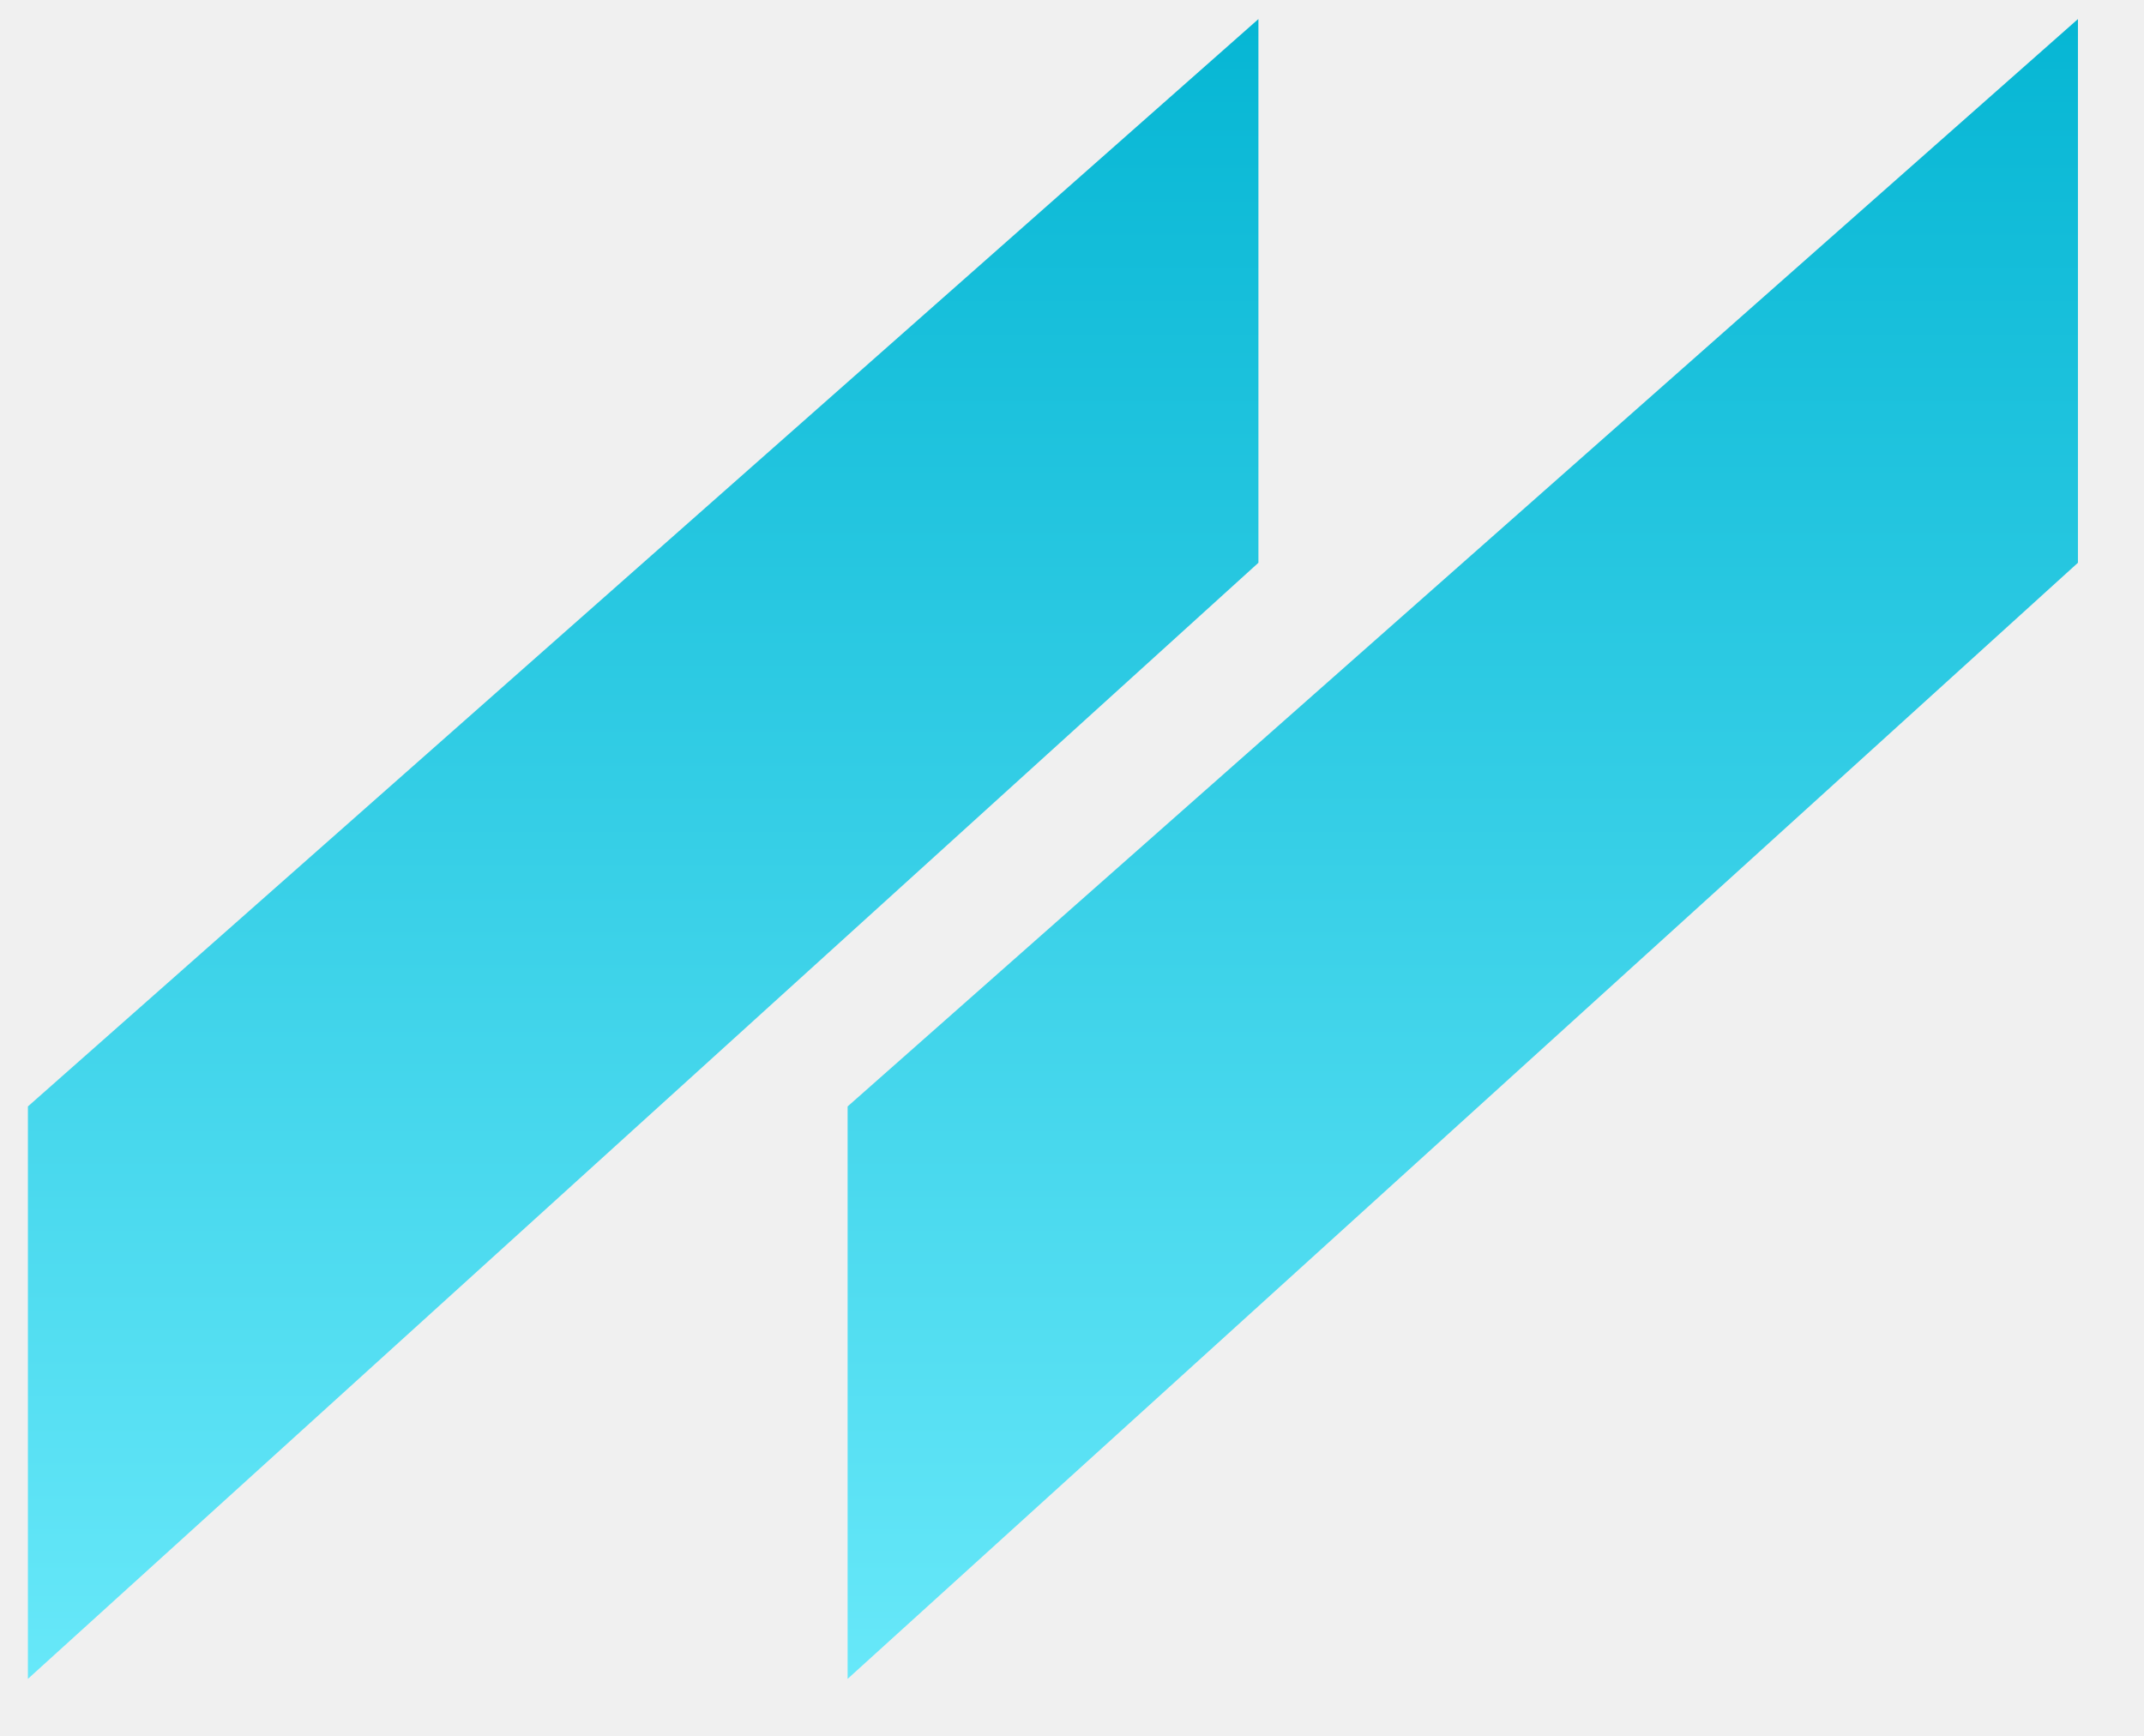
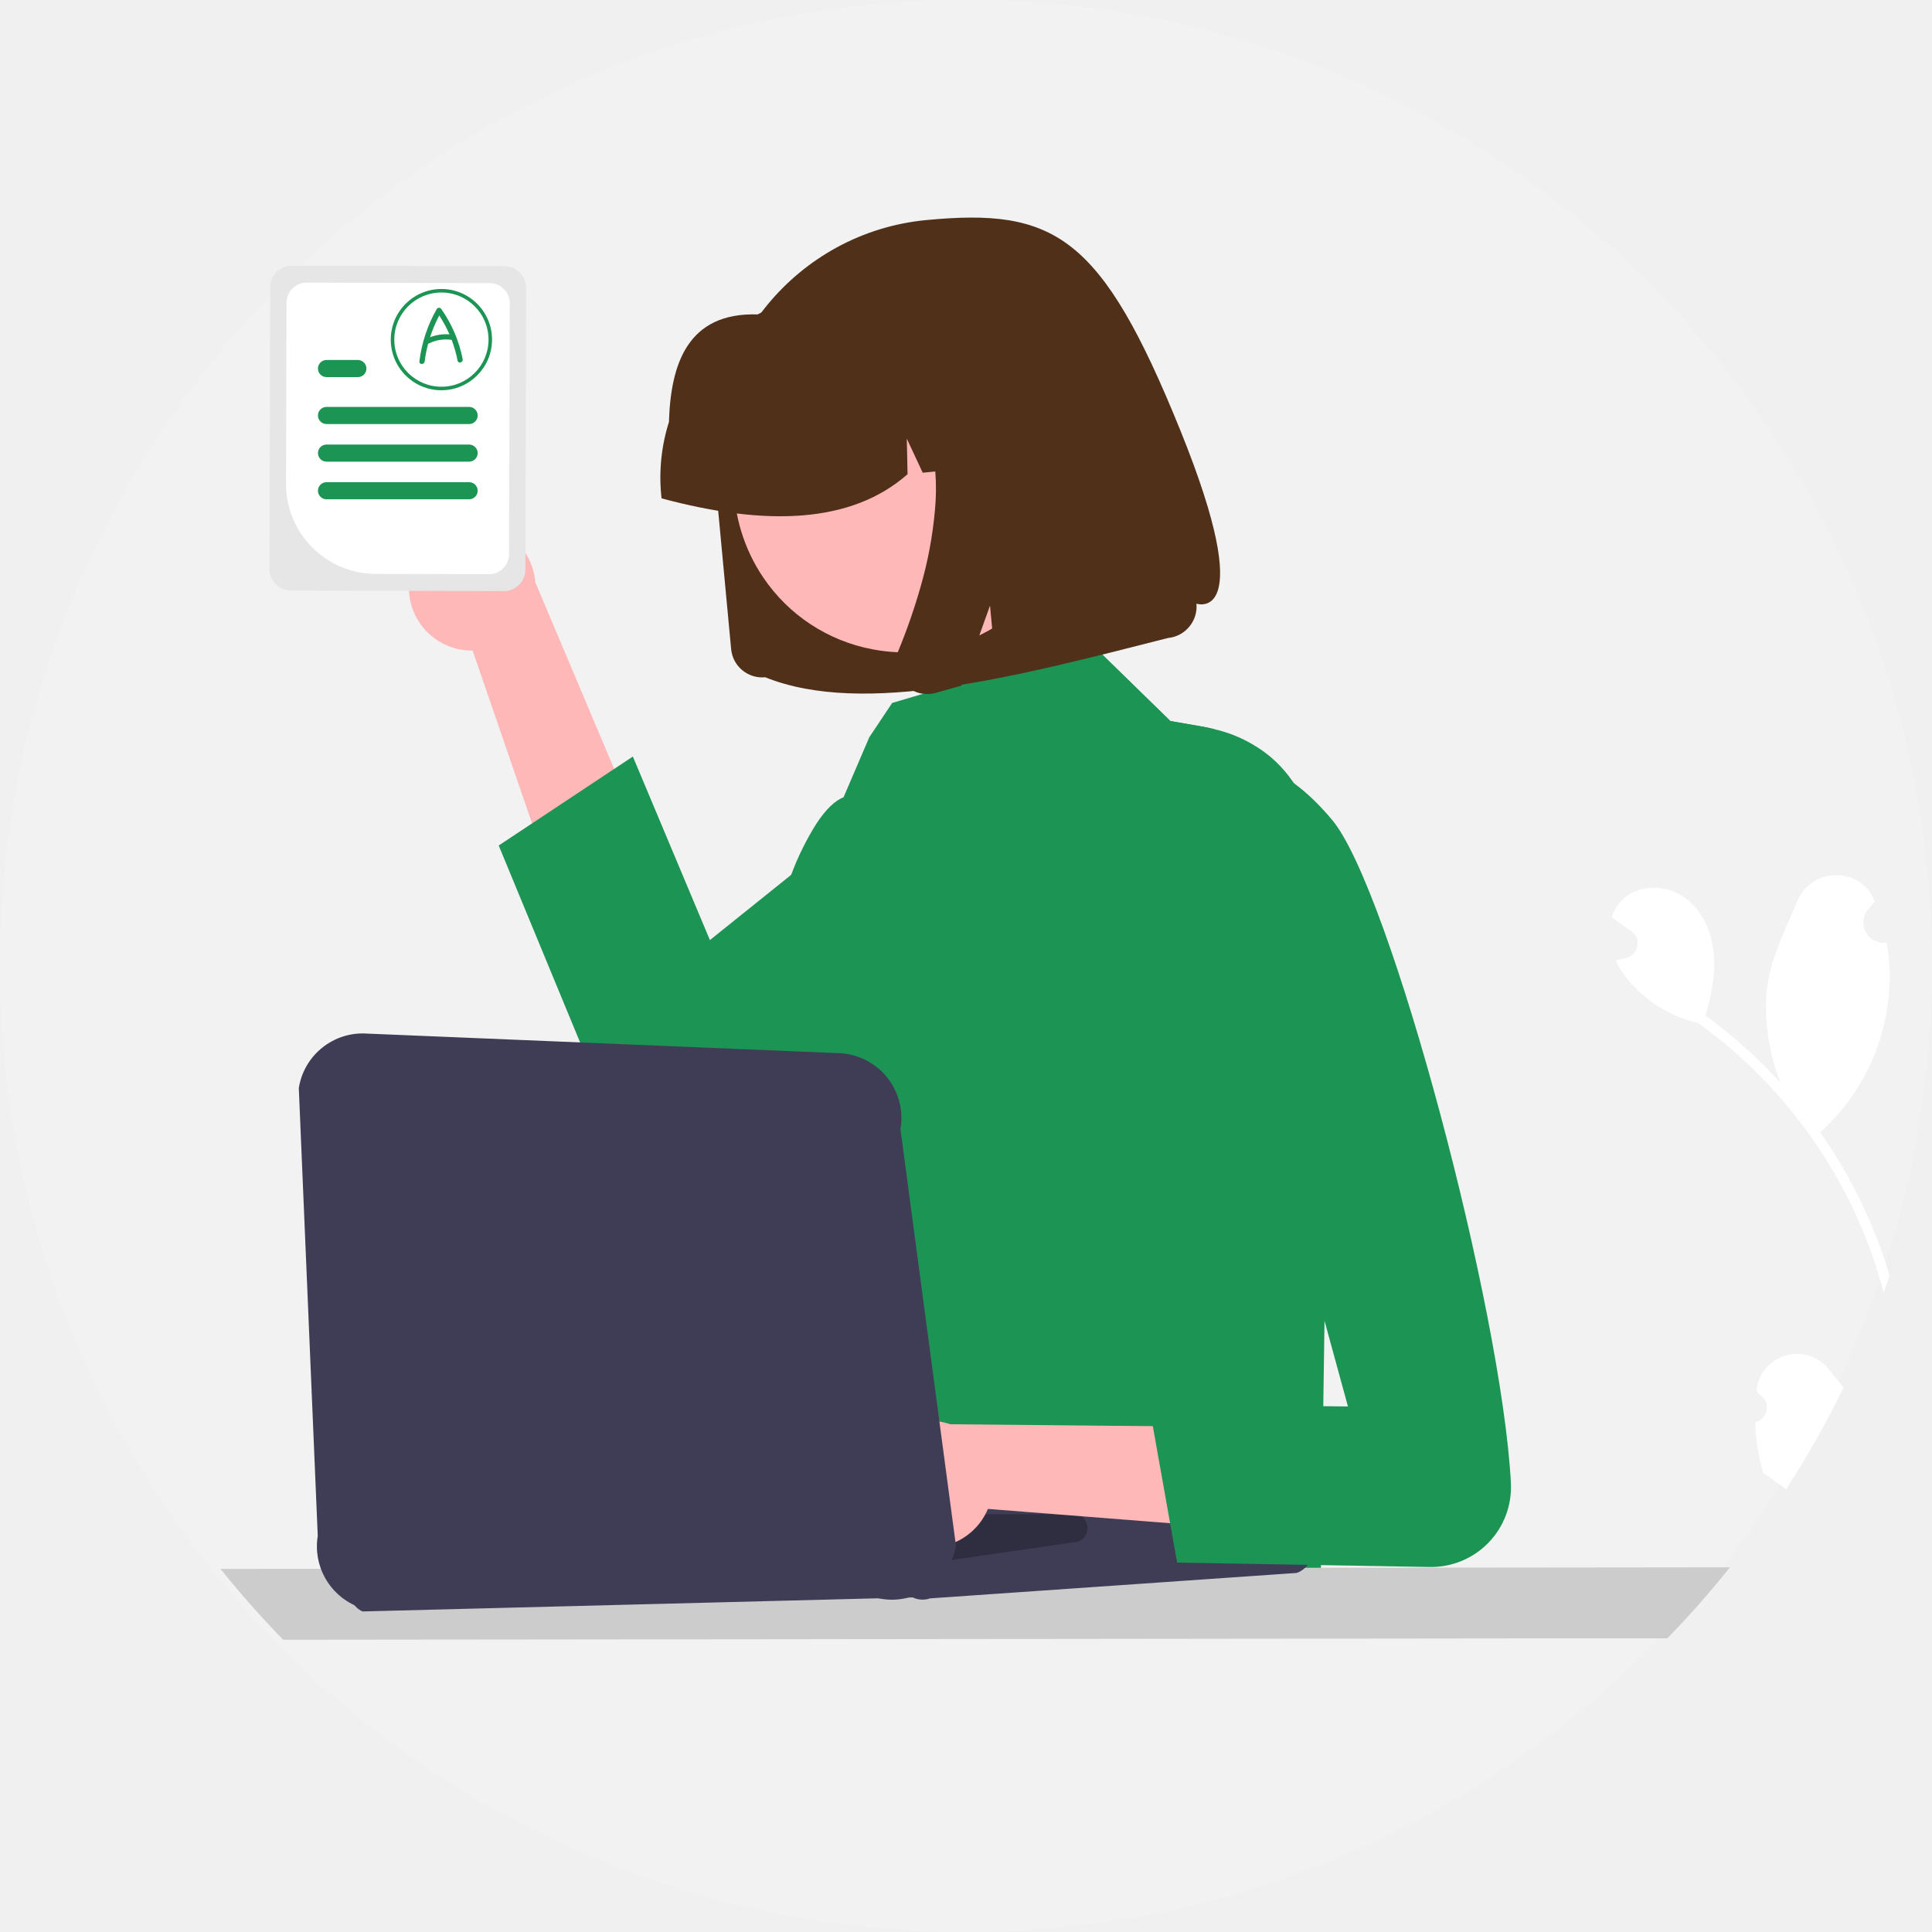
- <svg xmlns="http://www.w3.org/2000/svg" xmlns:xlink="http://www.w3.org/1999/xlink" version="1.1" preserveAspectRatio="xMidYMid meet" viewBox="344.564 330.278 111.737 91.218" width="53.87" height="43.61">
-   <defs>
-     <path d="M453.3 331.28L453.3 359.85L388.64 418.5L388.64 388.42L453.3 331.28Z" id="aFZf6T5ED" />
-     <linearGradient id="gradientb2ThqnP5Op" gradientUnits="userSpaceOnUse" x1="420.97" y1="331.28" x2="420.97" y2="418.5">
-       <stop style="stop-color: #06b6d4;stop-opacity: 1" offset="0%" />
-       <stop style="stop-color: #67e8f9;stop-opacity: 1" offset="100%" />
-     </linearGradient>
-     <path d="M410.23 331.28L410.23 359.85L345.56 418.5L345.56 388.42L410.23 331.28Z" id="a9fehgwfM" />
-     <linearGradient id="gradientk1wNV9Ostb" gradientUnits="userSpaceOnUse" x1="377.89" y1="331.28" x2="377.89" y2="418.5">
-       <stop style="stop-color: #06b6d4;stop-opacity: 1" offset="0%" />
-       <stop style="stop-color: #67e8f9;stop-opacity: 1" offset="100%" />
-     </linearGradient>
-   </defs>
-   <g>
-     <g>
-       <use xlink:href="#aFZf6T5ED" opacity="1" fill="url(#gradientb2ThqnP5Op)" />
-     </g>
-     <g>
-       <use xlink:href="#a9fehgwfM" opacity="1" fill="url(#gradientk1wNV9Ostb)" />
-     </g>
-   </g>
+ <svg xmlns="http://www.w3.org/2000/svg" data-name="Layer 1" width="676" height="676" viewBox="0 0 676 676">
+   <path d="M938,450a337.453,337.453,0,0,1-17.85,108.68q-1.02,3-2.09,5.98a338.393,338.393,0,0,1-53.77,96.05q-10.32,12.945-21.87,24.82-11.55,11.895-24.25,22.63a336.248,336.248,0,0,1-165.78,75.8h-.01q-11.7,1.815-23.63,2.83Q614.545,787.99,600,788A336.94,336.94,0,0,1,358.09,686.05q-3.315-3.39-6.53-6.88-8.01-8.685-15.41-17.91-4.155-5.19-8.11-10.54a336.714,336.714,0,0,1-40.24-70.98,332.254,332.254,0,0,1-11.7-32.84c-.24-.79-.47-1.58-.7-2.37q-.75-2.55-1.45-5.13A338.38,338.38,0,0,1,262,450c0-186.67,151.33-338,338-338S938,263.33,938,450Z" transform="translate(-262 -112)" fill="#f2f2f2" />
+   <path d="M405.348,314.032a22.026,22.026,0,0,0,22.026,25.603l53.954,156.993,34.427-23.66L449.296,315.731a22.145,22.145,0,0,0-43.949-1.699Z" transform="translate(-262 -112)" fill="#ffb8b8" />
+   <path d="M686.955,367.15c-23.96,27.26-83.04,75.3-131.71,108.38-10.52,7.15-20.56,13.59-29.65,18.98-6.14,3.64-11.85,6.79-16.99,9.36a27.995,27.995,0,0,1-38.41-14.5l-33.7-81.53,11.66-7.73,28.75-19.07,6.53-4.32,26.96,64.21,28.43-22.82,17.65-14.17,80.46-64.57,6.94-2.06,16.19,15.8,11.45,11.18,10.77,1.87C683.895,366.44,685.455,366.77,686.955,367.15Z" transform="translate(-262 -112)" fill="#1c9454" />
+   <path d="M901.92,591.162c1.67,2.12,3.4,4.23,5.13,6.35a335.121,335.121,0,0,1-20.06,35.52q-.825-.585-1.65-1.17a2.12,2.12,0,0,1-.25-.16c-2.05-1.46-4.11-2.9-6.16-4.36v-.01a70.003,70.003,0,0,1-2.81-17.7,5.288,5.288,0,0,0,1.23-9.86c-.27-.47-.46-.81-.73-1.29.01-.12.03-.25.04-.37C878.23,585.622,894.15,581.262,901.92,591.162Z" transform="translate(-262 -112)" fill="#fff" />
+   <path d="M919.87,548.362q1.8,4.95,3.28,10.01-1.02,3-2.09,5.98-.405-1.575-.84-3.15a161.957,161.957,0,0,0-5.85-17.2q-2.79-6.915-6.18-13.54a170.357,170.357,0,0,0-51.96-60.5,45.35,45.35,0,0,1-23.43-13.78,34.858,34.858,0,0,1-5.57-8.26c.92-.13,1.84-.31,2.74-.5.28-.06.57-.13.85-.19l.11-.02a5.241,5.241,0,0,0,1.85-9.38c-.51-.37-1.03-.73-1.54-1.09-.78-.57-1.57-1.11-2.36-1.67a2.492,2.492,0,0,1-.24-.17c-.9-.64-1.8-1.26-2.69-1.91a15.195,15.195,0,0,1,3.49-5.96c5.59-5.77,15.57-5.64,22.09-.94,6.53,4.7,9.81,12.93,10.23,20.95.37,6.87-1.11,13.67-3.06,20.3.49.36,1,.7,1.49,1.07a171.327,171.327,0,0,1,24.86,22.51c-4.35-10.32-5.93-23.78-4.8-33.05,1.29-10.56,6.42-20.59,10.62-30.58,5.03-12,22.19-12.16,27.03-.08.05.12.1.23.14.35q-1.215,1.215-2.34,2.52a7.175,7.175,0,0,0,6.29,11.8l.15-.02a72.096,72.096,0,0,1,1.06,10.79,73.508,73.508,0,0,1-22.88,54.2c-.48.45-.95.89-1.44,1.32a170.657,170.657,0,0,1,12.45,20.67A172.443,172.443,0,0,1,919.87,548.362Z" transform="translate(-262 -112)" fill="#fff" />
+   <path d="M727.185,454.55l-3.02,207.41-243.96-7,38.96-86c-.28-2.76,17.1-22.13,17-25-.3-8.41,5.98-16.2,7-25,2.08-18.15-9.83-86.69-4.34-100.85a96.267,96.267,0,0,1,8.94-18.08c3.12-4.72,6.32-7.9,9.38-9.05l9.02-21.02,8-12,62.77-18.59,6.94-2.06,16.19,15.8,11.45,11.18,10.77,1.87c1.61.28,3.17.61,4.67.99a47.442,47.442,0,0,1,19.66,9.74C725.415,392.86,727.605,422.9,727.185,454.55Z" transform="translate(-262 -112)" fill="#1c9454" />
+   <path d="M867.29,660.402q-10.32,12.945-21.87,24.82l-26.38.02-141.87.16-25.54.03-16.98.02-25.26.02-19.43.02-35.89.04-21.17.03-44.58.04-21.28.03-58.97.06-37.04.04-9.94.01q-3.315-3.39-6.53-6.88-8.01-8.685-15.41-17.91l20.58-.02,14.02-.01,32.46-.04,62.64-.06,21.17-.02,8.56-.01h.03l6.72-.01,3.01-.01,7.71-.01h3.26l22.86-.02,49.31-.06,21.7-.02,20.78-.02,19.48-.02,27.95-.03,149.28-.15Z" transform="translate(-262 -112)" fill="#ccc" />
+   <path id="bfd9c2c3-21db-4bc8-8976-94586a21de42-231" data-name="Path 9" d="M529.766,348.972l-.054.005a10.924,10.924,0,0,1-11.89-9.865l-5.687-60.699a81.473,81.473,0,0,1,3.433-32.258,82.787,82.787,0,0,1,39.23-47.592,81.52,81.52,0,0,1,31.251-9.557c44.82-4.27,61.199,5.065,88.885,73.421s5.696,60.792,5.696,60.792a10.943,10.943,0,0,1-.463,4.339,11.121,11.121,0,0,1-5.285,6.393,10.978,10.978,0,0,1-4.179,1.277C617.716,348.697,564.251,362.874,529.757,348.973Z" transform="translate(-262 -112)" fill="#51301A" />
+   <path id="acce586e-6e96-4eff-b112-6c9d74172e69-232" data-name="Ellipse 1" d="M628.387,246.521A60.095,60.095,0,0,1,567.275,339.191a59.395,59.395,0,0,1-38.241-25.165,60.095,60.095,0,0,1,61.067-92.643,59.395,59.395,0,0,1,38.287,25.14Z" transform="translate(-262 -112)" fill="#ffb8b8" />
+   <path id="af1db401-16c9-4940-bbbf-8b9ef63e1952-233" data-name="Path 10" d="M493.346,285.156a64.45,64.45,0,0,1,2.716-25.512c.604-20.147,6.45-38.396,31.023-37.63a64.479,64.479,0,0,1,24.552-7.534l12.143-1.199q.205-.02.409-.039A64.341,64.341,0,0,1,634.215,271.344l.114,1.216-25.691,2.512-11.057-23.662.546,24.694-13.269,1.302-5.576-11.938.272,12.451c-19.701,17.352-49.576,18.261-86.082,8.454Z" transform="translate(-262 -112)" fill="#51301A" />
+   <path id="a1e66597-148d-4736-b39c-00184f281162-234" data-name="Path 13" d="M575.525,342.755a10.75,10.75,0,0,0,1.002,5.834,10.994,10.994,0,0,0,1.687,2.561,11.121,11.121,0,0,0,1.956,1.744,10.906,10.906,0,0,0,7.296,1.904q.241-.025.481-.059t.48-.079q.242-.043.48-.1t.478-.122l8.967-2.513,10.049-28.019,2.303,24.587,40.773-11.352-9.775-104.335-69.495,6.848,1.906,1.835a48.029,48.029,0,0,1,13.032,22.517,78.292,78.292,0,0,1,1.983,26.562,141.185,141.185,0,0,1-4.977,26.588,208.08,208.08,0,0,1-7.855,22.633A10.979,10.979,0,0,0,575.525,342.755Z" transform="translate(-262 -112)" fill="#51301A" />
+   <path d="M584.792,671.709a8.06,8.06,0,0,1-3.454-.781l-192.52,4.912a8.08,8.08,0,0,1,1.15-15.045l125.952-37.555a8.079,8.079,0,0,1,4.016-.154L714.762,646.833a8.079,8.079,0,0,1,.926,15.535l-128.259,8.897A8.091,8.091,0,0,1,584.792,671.709Z" transform="translate(-262 -112)" fill="#3f3d56" />
+   <path d="M591.872,658.307a5.085,5.085,0,0,1-2.483-.646L433.035,664.966a5.068,5.068,0,0,1,1.283-9.346l56.604-13.738a5.084,5.084,0,0,1,2.677.078l145.354-.175a5.069,5.069,0,0,1,.034,9.683l-45.602,6.608A5.058,5.058,0,0,1,591.872,658.307Z" transform="translate(-262 -112)" fill="#2f2e41" />
+   <path d="M575.415,649.974a22.026,22.026,0,0,0,32.255-10.014l165.496,13-8-41-170.697-1.626a22.145,22.145,0,0,0-19.053,39.64Z" transform="translate(-262 -112)" fill="#ffb8b8" />
+   <path d="M673.165,382.96s25-20,55,16c20.232,24.278,59.259,171.044,62.495,231.862a27.982,27.982,0,0,1-28.584,29.46l-88.211-1.535-9.864-55.45,69.643.825Z" transform="translate(-262 -112)" fill="#1c9454" />
+   <path d="M574.084,671.732a22.739,22.739,0,0,1-8.81-1.784l-178.442,4.071a22.675,22.675,0,0,1-13.651-24.582l-6.631-156.711a22.642,22.642,0,0,1,23.935-19.074l165.663,6.871a22.739,22.739,0,0,1,20.922,26.544L596.48,652.835A22.775,22.775,0,0,1,574.084,671.732Z" transform="translate(-262 -112)" fill="#3f3d56" />
+   <path d="M438.585,205.17l-74.47-.21a7.541,7.541,0,0,0-7.55,7.51l-.27,98.61a7.524,7.524,0,0,0,7.5,7.54l41.31.12,33.17.09a7.526,7.526,0,0,0,7.54-7.51l.02-5.83.26-92.77A7.535,7.535,0,0,0,438.585,205.17Z" transform="translate(-262 -112)" fill="#e6e6e6" />
+   <path d="M433.335,211.06l-64-.18a7.061,7.061,0,0,0-7.07,7.03l-.18,63.4a31.443,31.443,0,0,0,31.32,31.49l12.16.03,27.49.08a7.055,7.055,0,0,0,7.07-7.03l.02-6.38.22-81.37A7.055,7.055,0,0,0,433.335,211.06Z" transform="translate(-262 -112)" fill="#fff" />
+   <path d="M426.145,254.38h-49.9a2.995,2.995,0,1,0,0,5.99h49.9a2.995,2.995,0,0,0,0-5.99Z" transform="translate(-262 -112)" fill="#1c9454" />
+   <path d="M387.215,237.96h-10.97a2.995,2.995,0,1,0,0,5.99h10.97a2.995,2.995,0,1,0,0-5.99Z" transform="translate(-262 -112)" fill="#1c9454" />
+   <path d="M426.145,280.71h-49.9a2.995,2.995,0,1,0,0,5.99h49.9a2.995,2.995,0,0,0,0-5.99Z" transform="translate(-262 -112)" fill="#1c9454" />
+   <path d="M426.145,267.55h-49.9a2.99,2.99,0,1,0,0,5.98h49.9a2.99,2.99,0,0,0,0-5.98Z" transform="translate(-262 -112)" fill="#1c9454" />
+   <path d="M416.449,248.55a17.716,17.716,0,1,1,17.716-17.716A17.737,17.737,0,0,1,416.449,248.55Zm0-34.202A16.485,16.485,0,1,0,432.934,230.834,16.504,16.504,0,0,0,416.449,214.349Z" transform="translate(-262 -112)" fill="#1c9454" />
+   <path d="M423.889,237.696a45.545,45.545,0,0,0-7.478-17.566.935.935,0,0,0-1.595,0,48.647,48.647,0,0,0-6.067,18.336c-.144,1.177,1.705,1.167,1.847,0a45.52,45.52,0,0,1,1.211-6.2,1.055,1.055,0,0,0,.206-.063,13.459,13.459,0,0,1,7.95-1.295c.024.004.047-.002.07.001a44.285,44.285,0,0,1,2.075,7.278C422.334,239.353,424.114,238.859,423.889,237.696ZM412.472,230.001a46.743,46.743,0,0,1,3.225-7.618,44.266,44.266,0,0,1,3.566,6.612A15.576,15.576,0,0,0,412.472,230.001Z" transform="translate(-262 -112)" fill="#1c9454" />
</svg>
